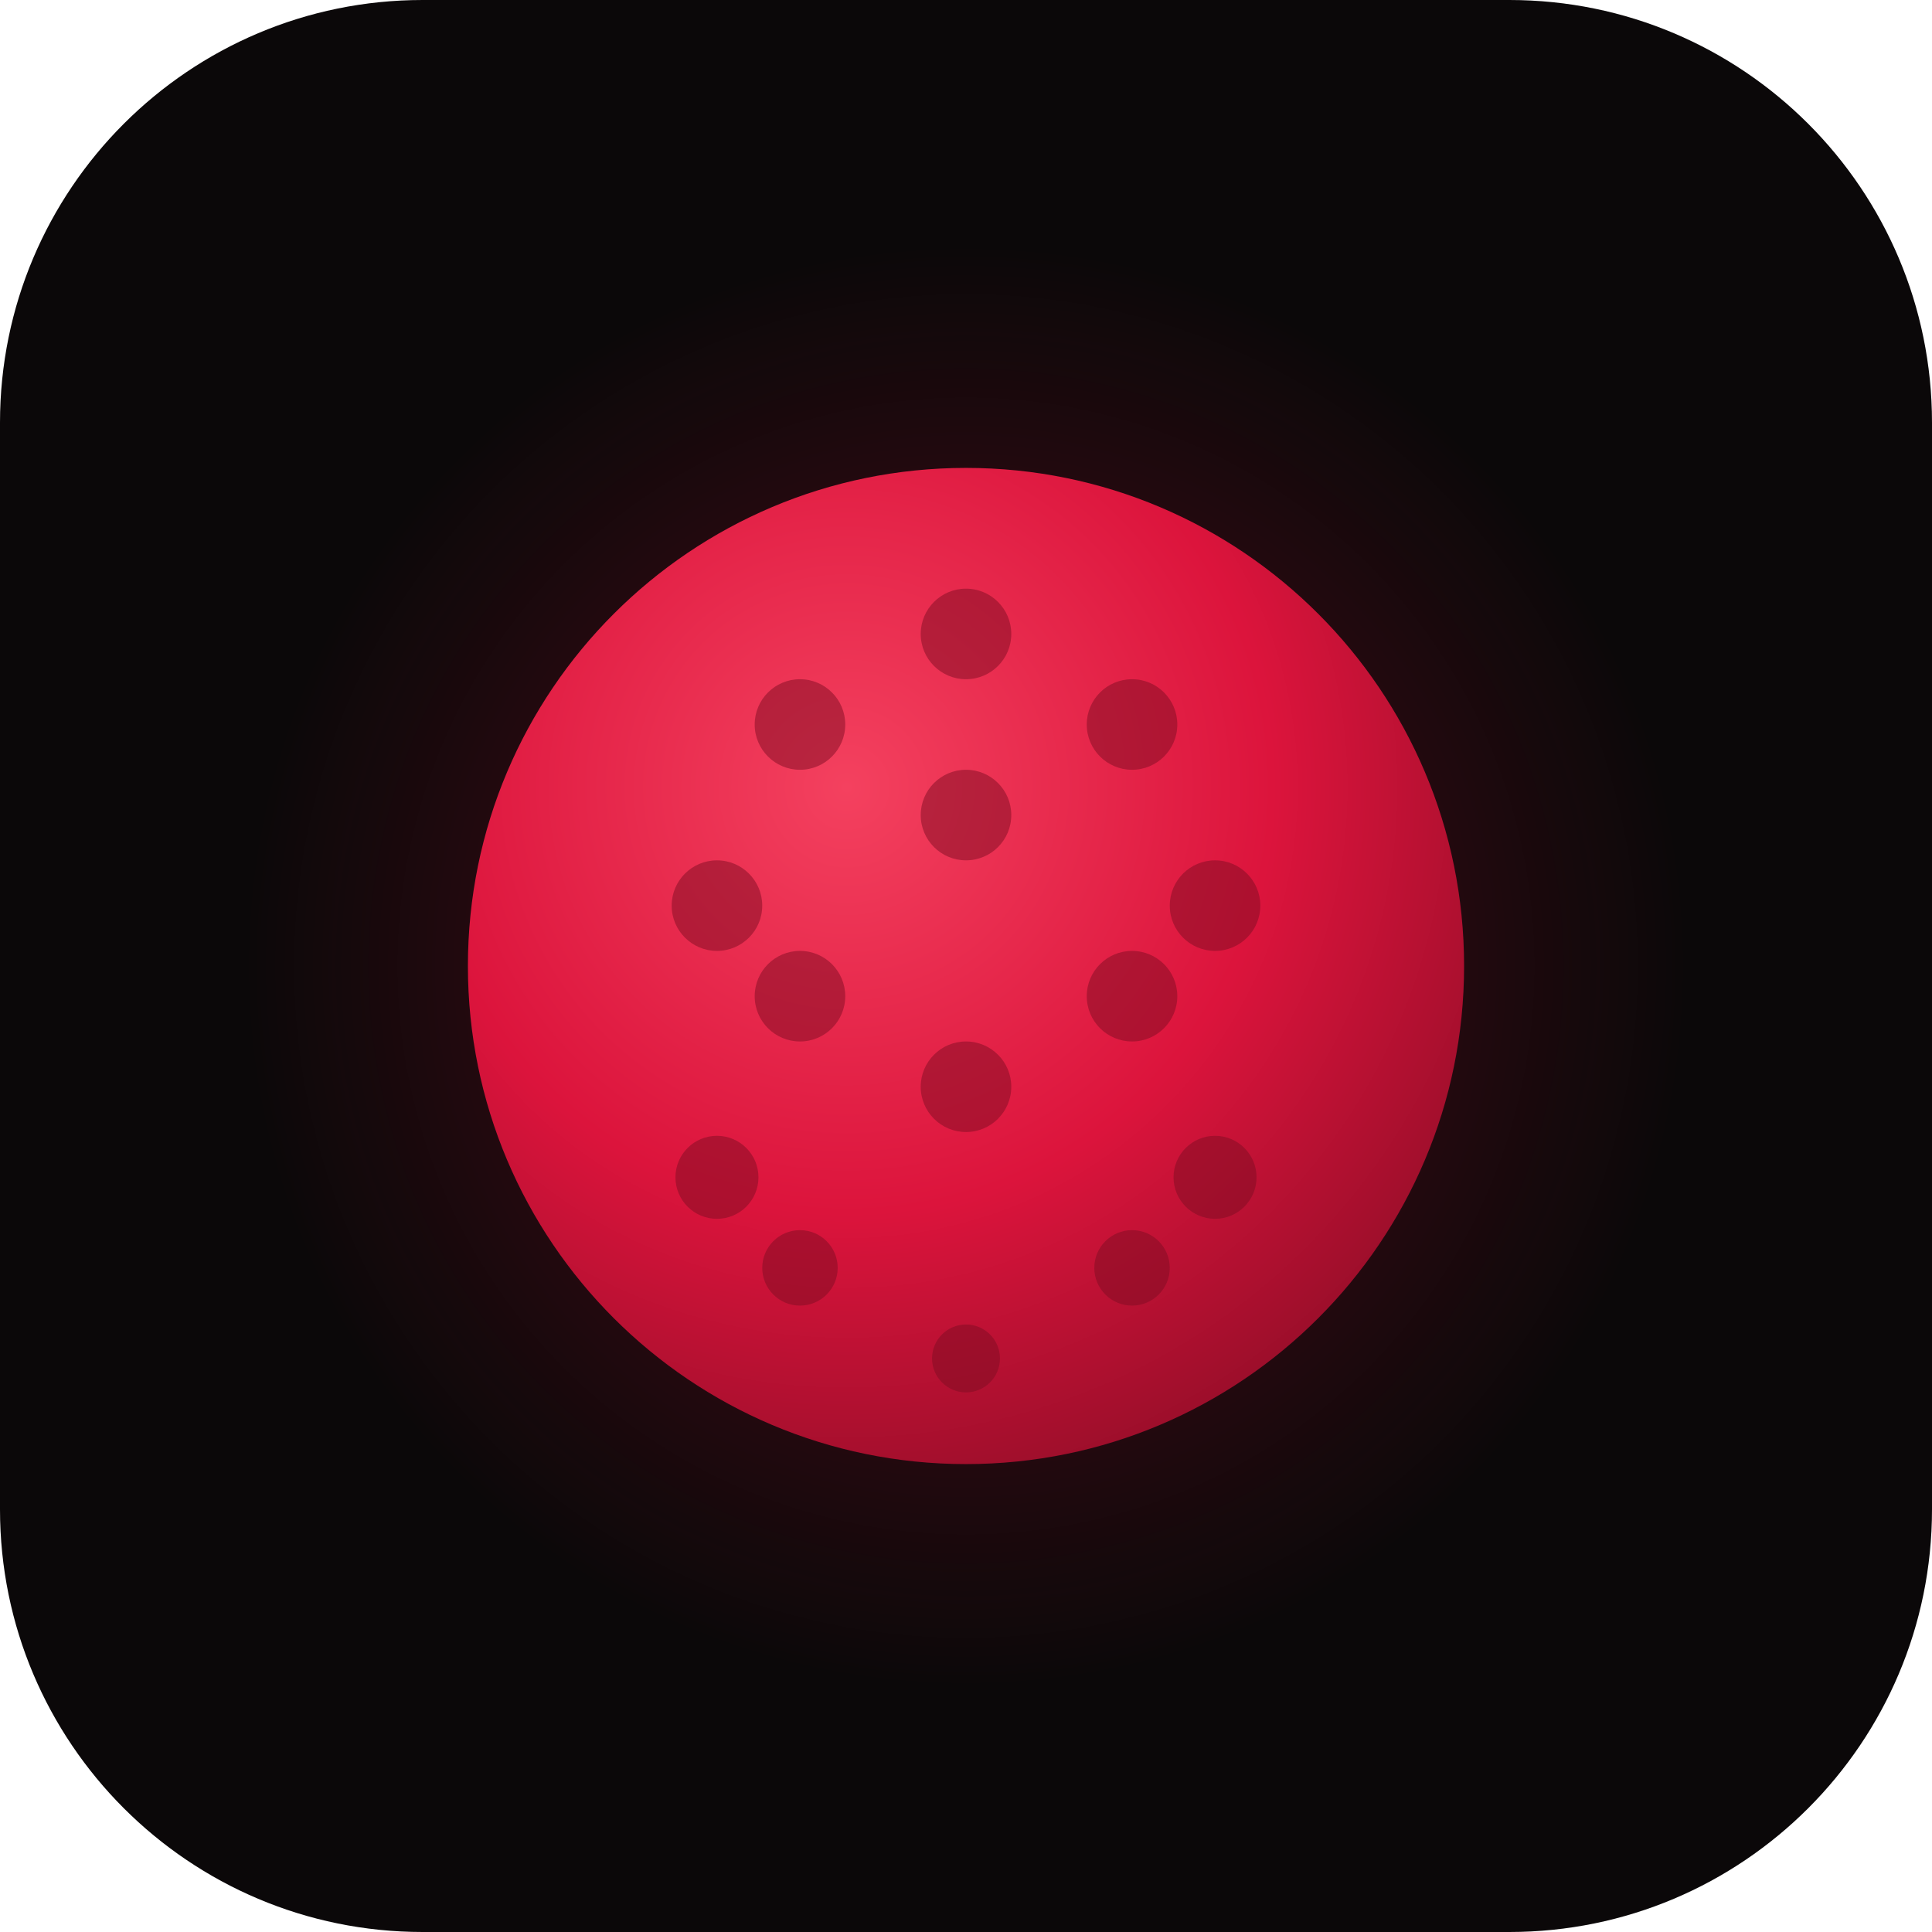
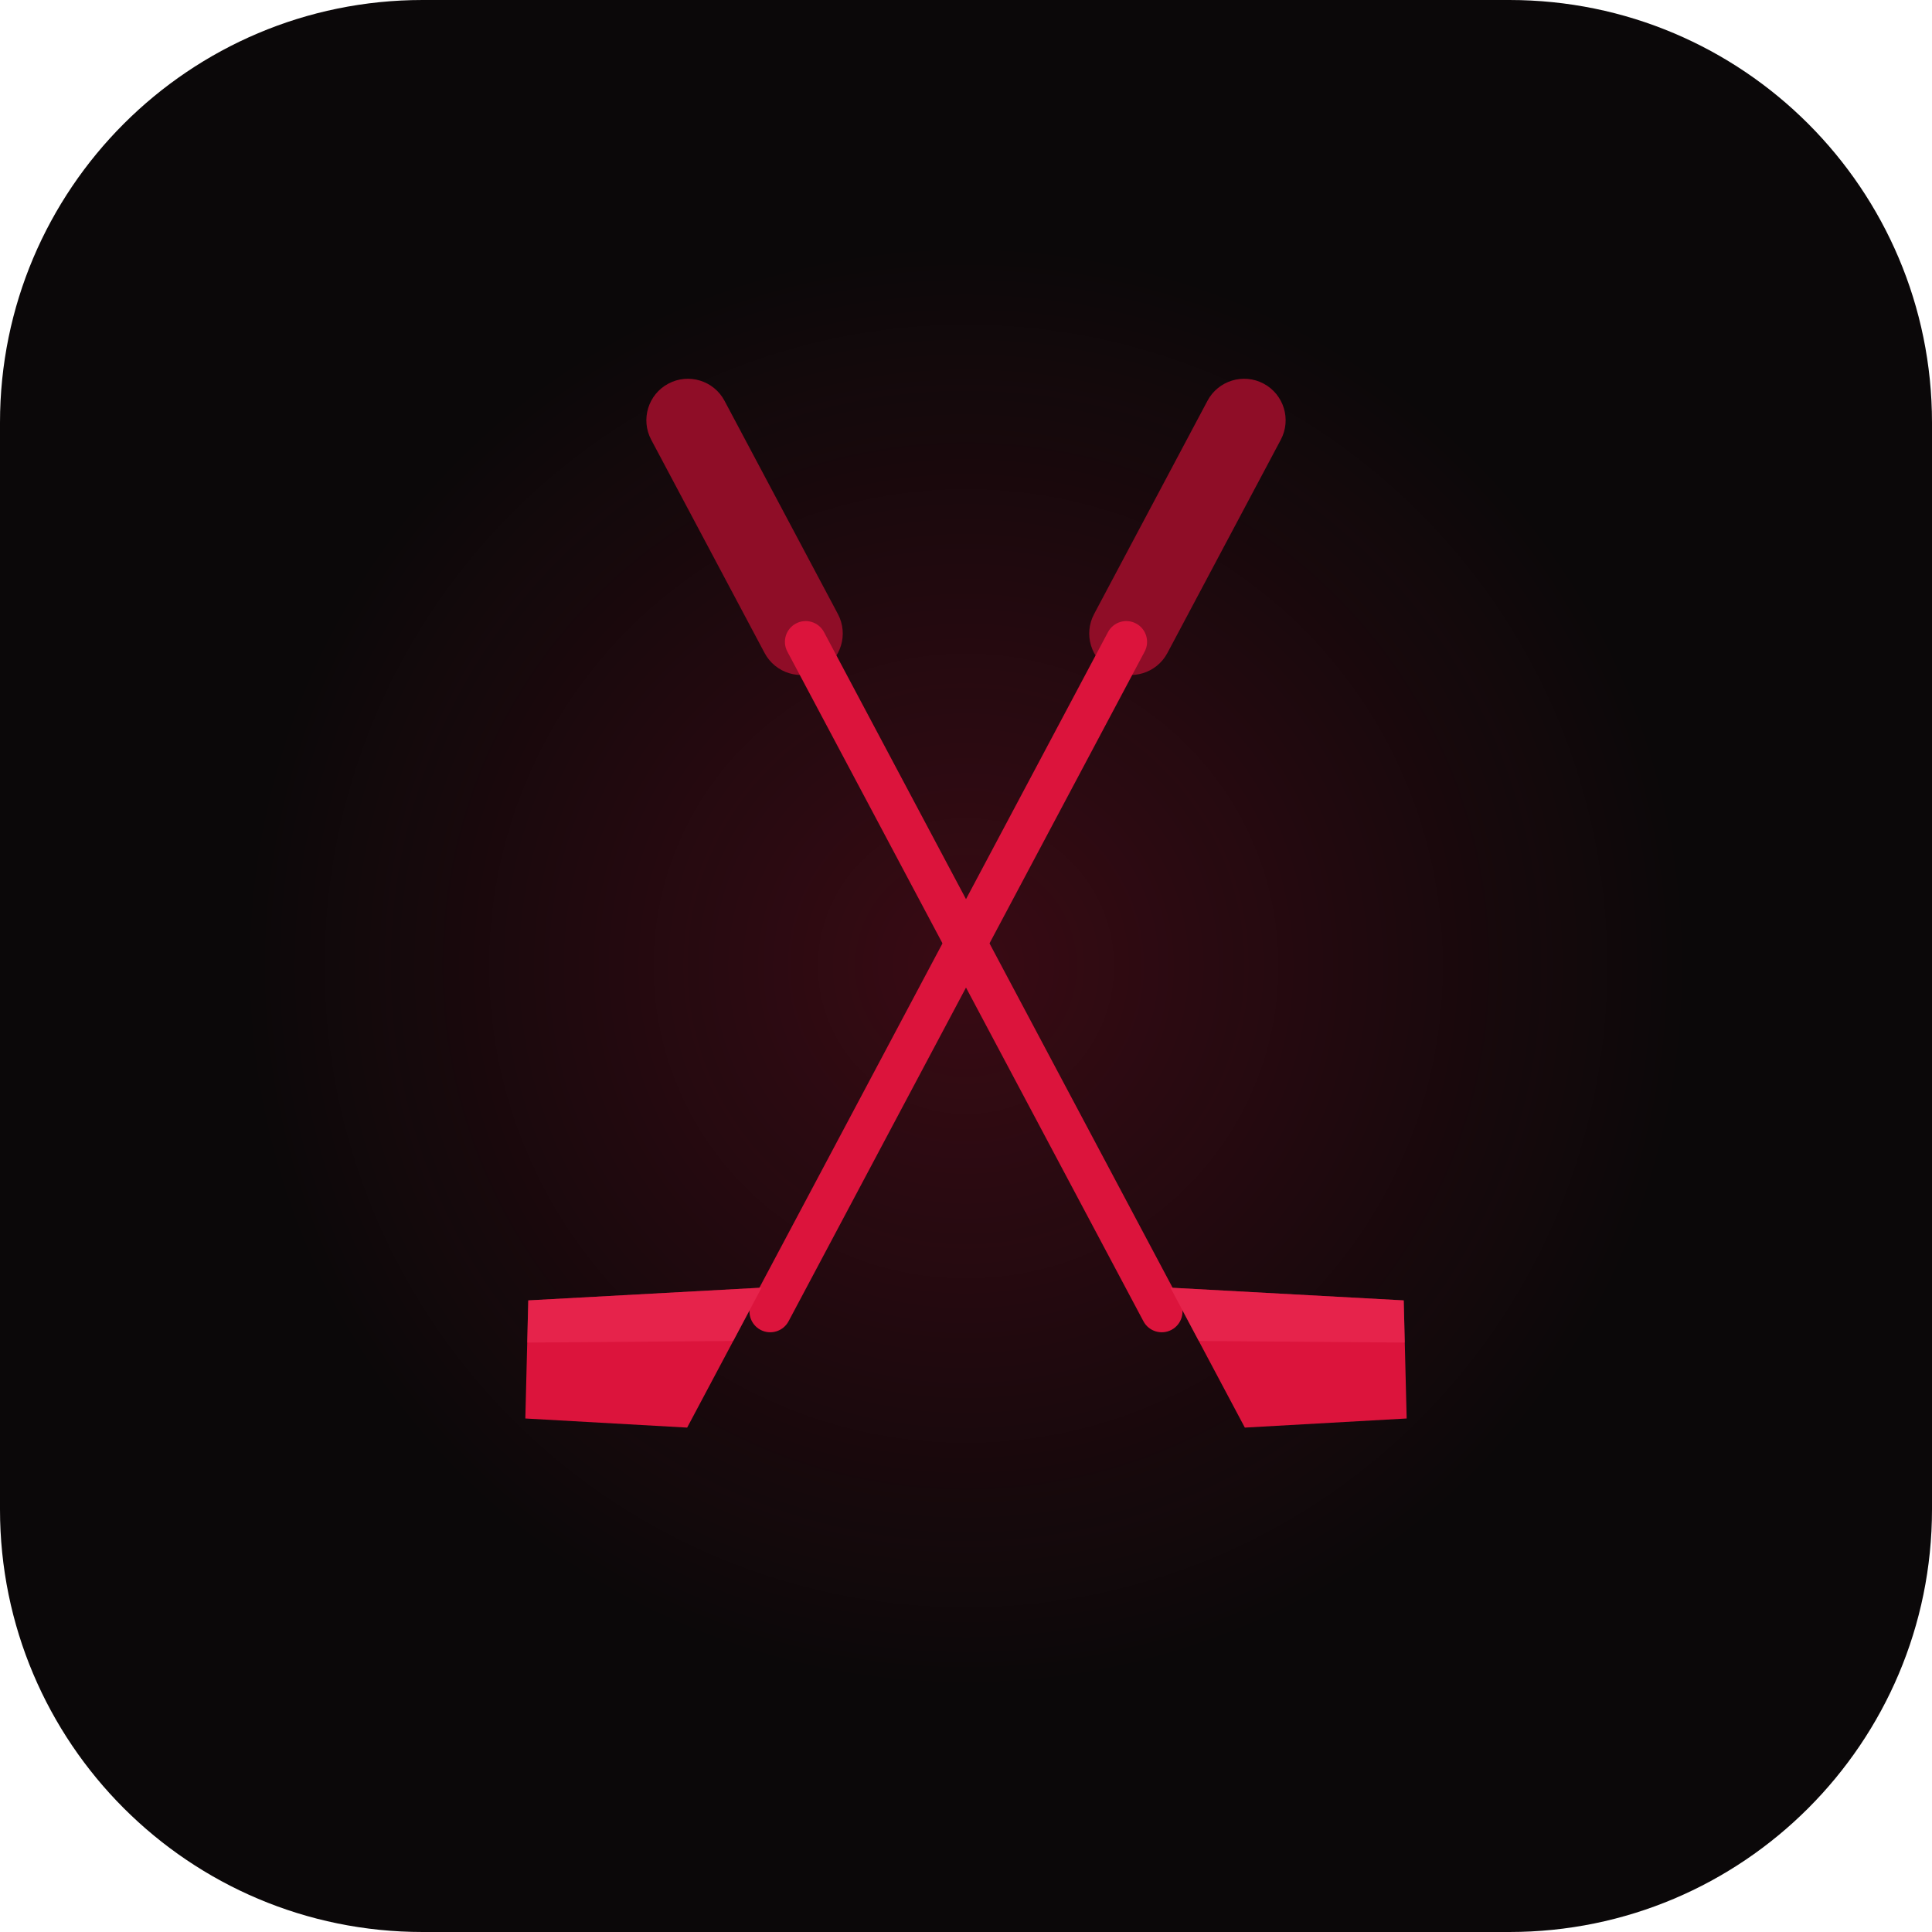
<svg xmlns="http://www.w3.org/2000/svg" viewBox="0 0 512 512">
  <defs>
-     <radialGradient id="ball" cx="38%" cy="32%" r="78%">
-       <stop offset="0%" stop-color="#f4415f" />
-       <stop offset="55%" stop-color="#dc143c" />
-       <stop offset="100%" stop-color="#8f0d27" />
-     </radialGradient>
+     <g id="iron">
+       <rect x="-11" y="-168" width="22" height="86" rx="11" fill="#8f0d27" />
+       <rect x="-5.5" y="-96" width="11" height="212" rx="5.5" fill="#dc143c" />
+       <path d="M -5 106 L -58 138 L -44 166 L -5 148 Z" fill="#dc143c" />
+       <path d="M -5 106 L -58 138 L -53 148 L -5 122 Z" fill="#f0325a" opacity="0.5" />
+     </g>
    <radialGradient id="glow" cx="50%" cy="50%" r="50%">
-       <stop offset="0%" stop-color="#dc143c" stop-opacity="0.35" />
+       <stop offset="0%" stop-color="#dc143c" stop-opacity="0.22" />
      <stop offset="100%" stop-color="#dc143c" stop-opacity="0" />
    </radialGradient>
  </defs>
  <rect width="512" height="512" rx="112" fill="#0b0809" />
  <circle cx="256" cy="256" r="190" fill="url(#glow)" />
-   <circle cx="256" cy="256" r="132" fill="url(#ball)" />
-   <g fill="#7d0b22" opacity="0.5">
-     <circle cx="256" cy="168" r="12" />
-     <circle cx="212" cy="192" r="12" />
-     <circle cx="300" cy="192" r="12" />
-     <circle cx="256" cy="216" r="12" />
-     <circle cx="190" cy="240" r="12" />
-     <circle cx="322" cy="240" r="12" />
-     <circle cx="212" cy="264" r="12" />
-     <circle cx="300" cy="264" r="12" />
-     <circle cx="256" cy="288" r="12" />
-     <circle cx="190" cy="312" r="11" />
-     <circle cx="322" cy="312" r="11" />
-     <circle cx="212" cy="336" r="10" />
-     <circle cx="300" cy="336" r="10" />
-     <circle cx="256" cy="360" r="9" />
+   <g transform="translate(256 250)">
+     <use href="#iron" transform="rotate(28)" />
+     <use href="#iron" transform="rotate(-28) scale(-1 1)" />
  </g>
</svg>
